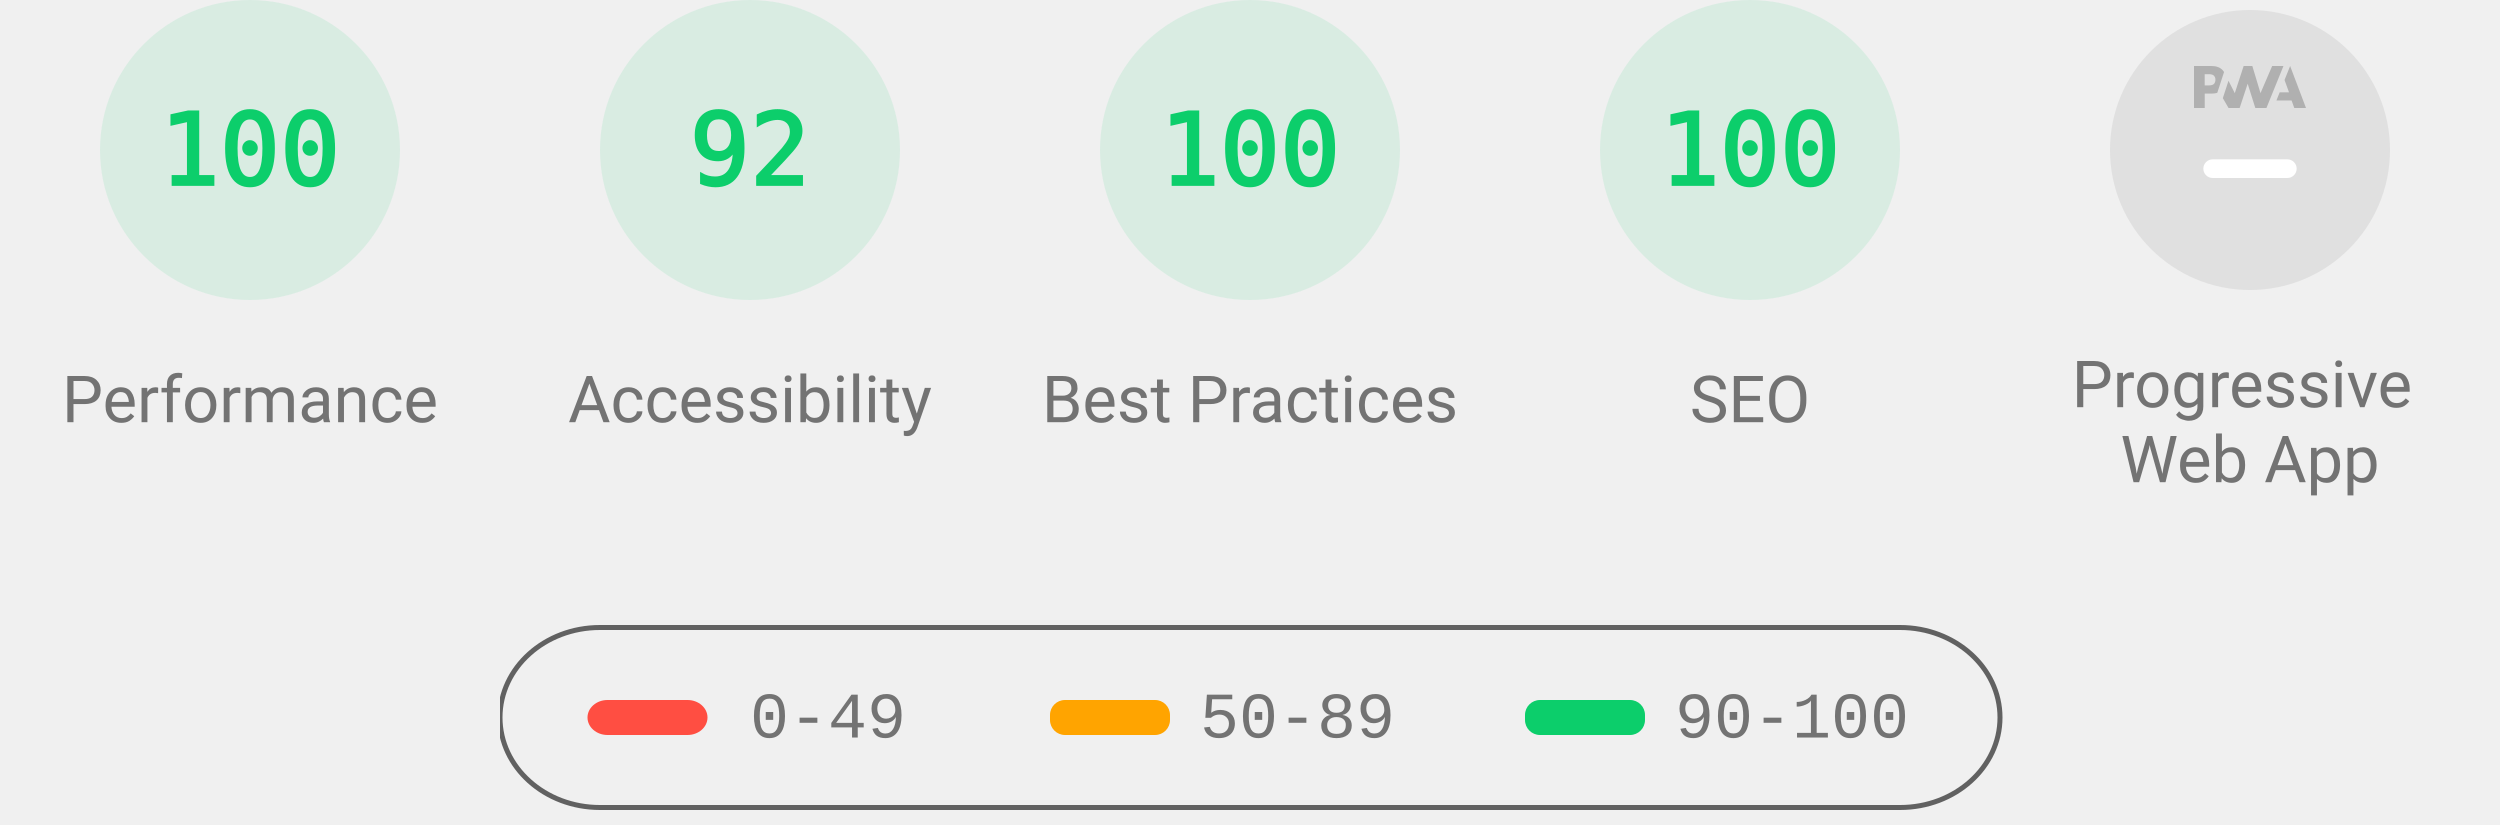
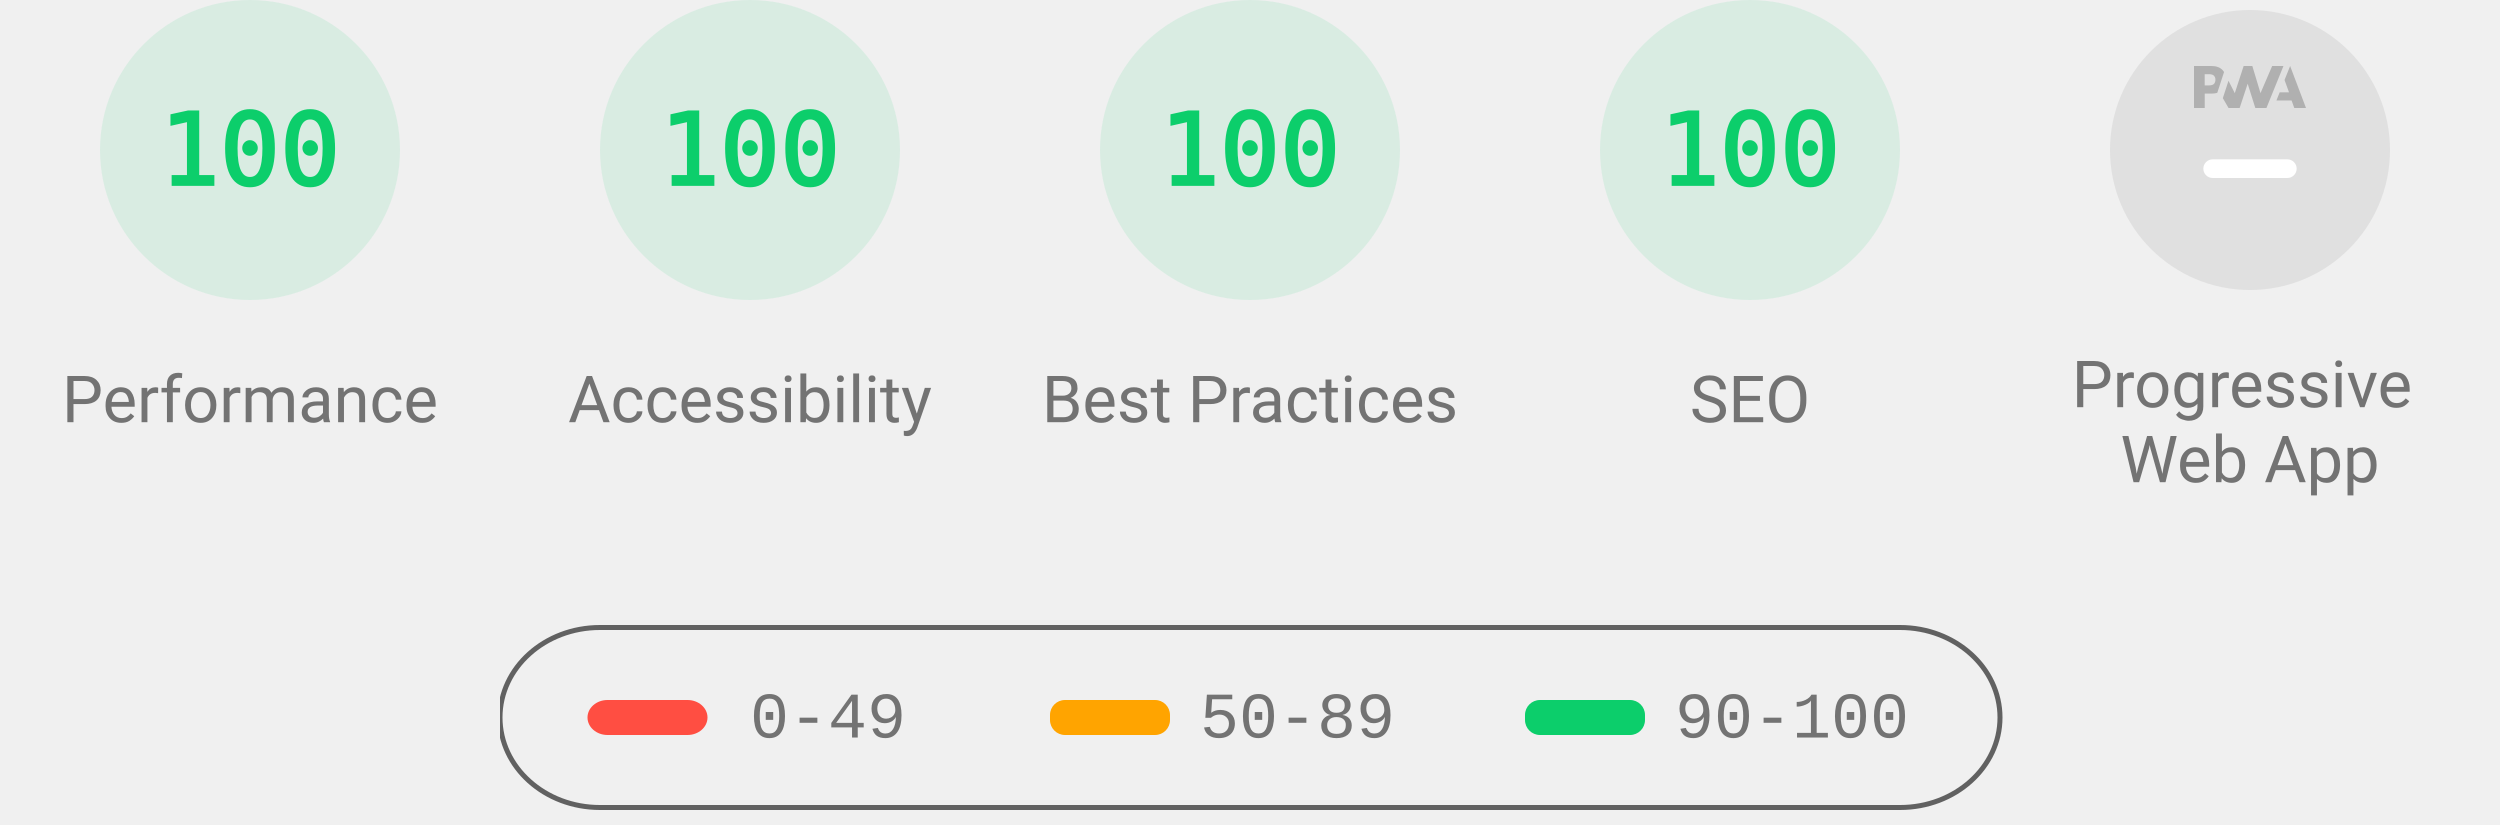
<svg xmlns="http://www.w3.org/2000/svg" class="theme--agnostic" fill="none" width="1000" height="330">
  <style>
			.gauge-base {
				opacity: 0.1
			}

			.gauge-arc {
				fill: none;
				animation-delay: 250ms;
				stroke-linecap: round;
				transform: rotate(-90deg);
				transform-origin: 100px 60px;
				animation: load-gauge 1s ease forwards
			}

			.guage-text {
				font-size: 40px;
				font-family: monospace;
				text-align: center
			}

			.guage-red {
				color: #ff4e42;
				fill: #ff4e42;
				stroke: #ff4e42
			}
			.guage-orange {
				color: #ffa400;
				fill: #ffa400;
				stroke: #ffa400
			}
			.guage-green {
				color: #0cce6b;
				fill: #0cce6b;
				stroke: #0cce6b
			}
			.theme--agnostic .guage-undefined {
				color: #5c5c5c;
				fill: #5c5c5c;
				stroke: #5c5c5c
			}
			.theme--light .guage-undefined {
				color: #1e1e1e;
				fill: #1e1e1e;
				stroke: #1e1e1e
			}
			.theme--dark .guage-undefined {
				color: #f5f5f5;
				fill: #f5f5f5;
				stroke: #f5f5f5
			}

			.guage-title {
				stroke: none;
				font-size: 26px;
				line-height: 26px;
				font-family: Roboto, Halvetica, Arial, sans-serif
			}
			.metric.guage-title {
				font-family: 'Courier New', Courier, monospace
			}
			.theme--agnostic .guage-title {
				color: #737373;
				fill: #737373
			}
			.theme--light .guage-title {
				color: #212121;
				fill: #212121
			}
			.theme--dark .guage-title {
				color: #f5f5f5;
				fill: #f5f5f5
			}

			@keyframes load-gauge {
				from {
					stroke-dasharray: 0 352.858
				}
			}
			.lh-gauge--pwa__disc {
				fill: #e0e0e0
			}
			.lh-gauge--pwa__logo {
				position: relative;
				fill: #b0b0b0
			}
			.lh-gauge--pwa__invisible {
				display: none
			}
			.lh-gauge--pwa__visible {
				display: inline
			}
			.guage-invisible {
				display: none
			}
			.lh-gauge--pwa__logo--primary-color {
				fill: #304ffe
			}
			.theme--agnostic .lh-gauge--pwa__logo--secondary-color {
				fill: #787878
			}
			.theme--light .lh-gauge--pwa__logo--secondary-color {
				fill: #3d3d3d
			}
			.theme--dark .lh-gauge--pwa__logo--secondary-color {
				fill: #d8b6b6
			}
			.theme--light #svg_2 {
				stroke: #00000022
			}
			.theme--agnostic #svg_2 {
				stroke: #616161
			}
			.theme--light #svg_2 {
				stroke: #00000022
			}
			.theme--dark #svg_2 {
				stroke: #f5f5f566
			}
		</style>
  <svg class="guage-div guage-perf guage-green" viewBox="0 0 200 200" width="200" height="200" x="0" y="0">
    <circle class="gauge-base" r="56" cx="100" cy="60" stroke-width="8" />
    <circle class="gauge-arc guage-arc-1" r="56" cx="100" cy="60" stroke-width="8" style="stroke-dasharray: 351.858, 351.858;" />
    <text class="guage-text" x="100px" y="60px" alignment-baseline="central" dominant-baseline="central" text-anchor="middle">100</text>
    <text class="guage-title" x="100px" y="160px" alignment-baseline="central" dominant-baseline="central" text-anchor="middle">Performance</text>
  </svg>
  <svg class="guage-div guage-acc guage-green" viewBox="0 0 200 200" width="200" height="200" x="200" y="0">
    <circle class="gauge-base" r="56" cx="100" cy="60" stroke-width="8" />
-     <circle class="gauge-arc guage-arc-2" r="56" cx="100" cy="60" stroke-width="8" style="stroke-dasharray: 323.709, 351.858;" />
-     <text class="guage-text" x="100px" y="60px" alignment-baseline="central" dominant-baseline="central" text-anchor="middle">92</text>
+     <circle class="gauge-arc guage-arc-2" r="56" cx="100" cy="60" stroke-width="8" style="stroke-dasharray: 351.858, 351.858;" />
+     <text class="guage-text" x="100px" y="60px" alignment-baseline="central" dominant-baseline="central" text-anchor="middle">100</text>
    <text class="guage-title" x="100px" y="160px" alignment-baseline="central" dominant-baseline="central" text-anchor="middle">Accessibility</text>
  </svg>
  <svg class="guage-div guage-best guage-green" viewBox="0 0 200 200" width="200" height="200" x="400" y="0">
    <circle class="gauge-base" r="56" cx="100" cy="60" stroke-width="8" />
    <circle class="gauge-arc guage-arc-3" r="56" cx="100" cy="60" stroke-width="8" style="stroke-dasharray: 351.858, 351.858;" />
    <text class="guage-text" x="100px" y="60px" alignment-baseline="central" dominant-baseline="central" text-anchor="middle">100</text>
    <text class="guage-title" x="100px" y="160px" alignment-baseline="central" dominant-baseline="central" text-anchor="middle">Best Practices</text>
  </svg>
  <svg class="guage-div guage-seo guage-green" viewBox="0 0 200 200" width="200" height="200" x="600" y="0">
    <circle class="gauge-base" r="56" cx="100" cy="60" stroke-width="8" />
    <circle class="gauge-arc guage-arc-4" r="56" cx="100" cy="60" stroke-width="8" style="stroke-dasharray: 351.858, 351.858;" />
    <text class="guage-text" x="100px" y="60px" alignment-baseline="central" dominant-baseline="central" text-anchor="middle">100</text>
    <text class="guage-title" x="100px" y="160px" alignment-baseline="central" dominant-baseline="central" text-anchor="middle">SEO</text>
  </svg>
  <svg class="guage-div guage-pwa " viewBox="0 0 200 200" width="200" height="200" x="800" y="0">
    <svg viewBox="0 0 60 60" width="112" height="112" x="44" y="4">
      <defs>
        <linearGradient id="lh-gauge--pwa__check-circle__gradient-0" x1="50%" y1="0%" x2="50%" y2="100%">
          <stop stop-color="#00C852" offset="0%" />
          <stop stop-color="#009688" offset="100%" />
        </linearGradient>
        <linearGradient id="lh-gauge--pwa__installable__shadow-gradient-0" x1="76.056%" x2="24.111%" y1="82.995%" y2="24.735%">
          <stop stop-color="#A5D6A7" offset="0%" />
          <stop stop-color="#80CBC4" offset="100%" />
        </linearGradient>
        <linearGradient id="lh-gauge--pwa__fast-reliable__shadow-gradient-0" x1="76.056%" y1="82.995%" x2="25.678%" y2="26.493%">
          <stop stop-color="#64B5F6" offset="0%" />
          <stop stop-color="#2979FF" offset="100%" />
        </linearGradient>
        <g id="lh-gauge--pwa__fast-reliable-badge-0">
          <circle fill="#FFFFFF" cx="10" cy="10" r="10" />
          <path fill="#304FFE" d="M10 3.58l5.25 2.34v3.5c0 3.23-2.24 6.26-5.25 7-3.01-.74-5.25-3.77-5.25-7v-3.5L10 3.58zm-.47 10.74l2.76-4.83.03-.07c.04-.08 0-.24-.22-.24h-1.64l.47-3.26h-.47l-2.7 4.77c-.02.01.05-.1-.04.05-.09.16-.1.31.18.31h1.63l-.47 3.27h.47z" />
        </g>
        <g id="lh-gauge--pwa__installable-badge-0">
          <circle fill="#FFFFFF" cx="10" cy="10" r="10" />
          <path fill="#009688" d="M10 4.167A5.835 5.835 0 0 0 4.167 10 5.835 5.835 0 0 0 10 15.833 5.835 5.835 0 0 0 15.833 10 5.835 5.835 0 0 0 10 4.167zm2.917 6.416h-2.334v2.334H9.417v-2.334H7.083V9.417h2.334V7.083h1.166v2.334h2.334v1.166z" />
        </g>
      </defs>
      <g stroke="none" fill-rule="nonzero">
        <circle class="lh-gauge--pwa__disc" cx="30" cy="30" r="30" />
        <g class="lh-gauge--pwa__logo">
          <path d="M35.66 19.39l.7-1.75h2L37.4 15 38.6 12l3.4 9h-2.51l-.58-1.61z" />
          <path d="M33.52 21l3.65-9h-2.42l-2.5 5.82L30.5 12h-1.86l-1.9 5.82-1.35-2.65-1.21 3.72L25.4 21h2.38l1.72-5.2 1.64 5.2z" />
          <path fill-rule="nonzero" d="M20.3 17.91h1.48c.45 0 .85-.05 1.2-.15l.39-1.18 1.07-3.3a2.64 2.64 0 0 0-.28-.37c-.55-.6-1.36-.91-2.42-.91H18v9h2.3V17.9zm1.96-3.84c.22.22.33.5.33.87 0 .36-.1.65-.29.87-.2.23-.59.35-1.15.35h-.86v-2.41h.87c.52 0 .89.1 1.1.32z" />
        </g>
        <rect class="lh-gauge--pwa__component lh-gauge--pwa__na-line lh-gauge--pwa__visible" fill="#FFFFFF" x="20" y="32" width="20" height="4" rx="2" />
        <g class="lh-gauge--pwa__component lh-gauge--pwa__fast-reliable-badge lh-gauge--pwa__invisible" transform="translate(20, 29)">
          <path fill="url(#lh-gauge--pwa__fast-reliable__shadow-gradient-0)" d="M33.63 19.49A30 30 0 0 1 16.2 30.36L3 17.14 17.14 3l16.49 16.49z" />
          <use href="#lh-gauge--pwa__fast-reliable-badge-0" />
        </g>
        <g class="lh-gauge--pwa__component lh-gauge--pwa__installable-badge lh-gauge--pwa__invisible" transform="translate(20, 29)">
          <path fill="url(#lh-gauge--pwa__installable__shadow-gradient-0)" d="M33.629 19.487c-4.272 5.453-10.391 9.39-17.415 10.869L3 17.142 17.142 3 33.63 19.487z" />
          <use href="#lh-gauge--pwa__installable-badge-0" />
        </g>
        <g class="lh-gauge--pwa__component lh-gauge--pwa__fast-reliable-installable-badges lh-gauge--pwa__invisible">
          <g transform="translate(8, 29)">
            <path fill="url(#lh-gauge--pwa__fast-reliable__shadow-gradient-0)" d="M16.321 30.463L3 17.143 17.142 3l22.365 22.365A29.864 29.864 0 0 1 22 31c-1.942 0-3.84-.184-5.679-.537z" />
            <use href="#lh-gauge--pwa__fast-reliable-badge-0" />
          </g>
          <g transform="translate(32, 29)">
            <path fill="url(#lh-gauge--pwa__installable__shadow-gradient-0)" d="M25.982 11.84a30.107 30.107 0 0 1-13.08 15.203L3 17.143 17.142 3l8.84 8.84z" />
            <use href="#lh-gauge--pwa__installable-badge-0" />
          </g>
        </g>
        <g class="lh-gauge--pwa__component lh-gauge--pwa__check-circle lh-gauge--pwa__invisible" transform="translate(18, 28)">
          <circle fill="#FFFFFF" cx="12" cy="12" r="12" />
          <path fill="url(#lh-gauge--pwa__check-circle__gradient-0)" d="M12 2a10 10 0 1 0 0 20 10 10 0 0 0 0-20zm-2 15l-5-5 1.41-1.41L10 14.17l7.59-7.59L19 8l-9 9z" />
        </g>
      </g>
    </svg>
    <text class="guage-title" y="160px" alignment-baseline="central" dominant-baseline="central" text-anchor="middle">
      <tspan x="100px" dy="-6px">Progressive</tspan>
      <tspan x="100px" dy="30px">Web App</tspan>
    </text>
  </svg>
  <svg width="604" height="76" x="200" y="250">
    <g>
      <rect fill="none" id="canvas_background" height="80" width="604" y="-1" x="-1" />
      <g display="none" overflow="visible" y="0" x="0" height="100%" width="100%" id="canvasGrid">
        <rect fill="url(#gridpattern)" stroke-width="0" y="0" x="0" height="100%" width="100%" />
      </g>
    </g>
    <g>
      <rect fill-opacity="0" stroke-width="2" rx="40" id="svg_2" height="72" width="600" y="1" x="0" fill="#000000" />
      <rect stroke="#000" rx="8" id="svg_3" height="14" width="48" y="30" x="35" stroke-opacity="null" stroke-width="0" fill="#ff4e42" />
      <rect stroke="#000" rx="6" id="svg_4" height="14" width="48" y="30" x="220" stroke-opacity="null" stroke-width="0" fill="#ffa400" />
      <rect stroke="#000" rx="6" id="svg_5" height="14" width="48" y="30" x="410" stroke-opacity="null" stroke-width="0" fill="#0cce6b" />
      <text class="metric guage-title" xml:space="preserve" text-anchor="start" font-size="26" id="svg_6" y="45" x="100" stroke-opacity="null" stroke-width="0" stroke="#000">0-49</text>
      <text class="metric guage-title" xml:space="preserve" text-anchor="start" font-size="26" id="svg_7" y="45" x="280" stroke-opacity="null" stroke-width="0" stroke="#000">50-89</text>
      <text class="metric guage-title" xml:space="preserve" text-anchor="start" font-size="26" id="svg_8" y="45" x="470" stroke-opacity="null" stroke-width="0" stroke="#000">90-100</text>
    </g>
  </svg>
</svg>
